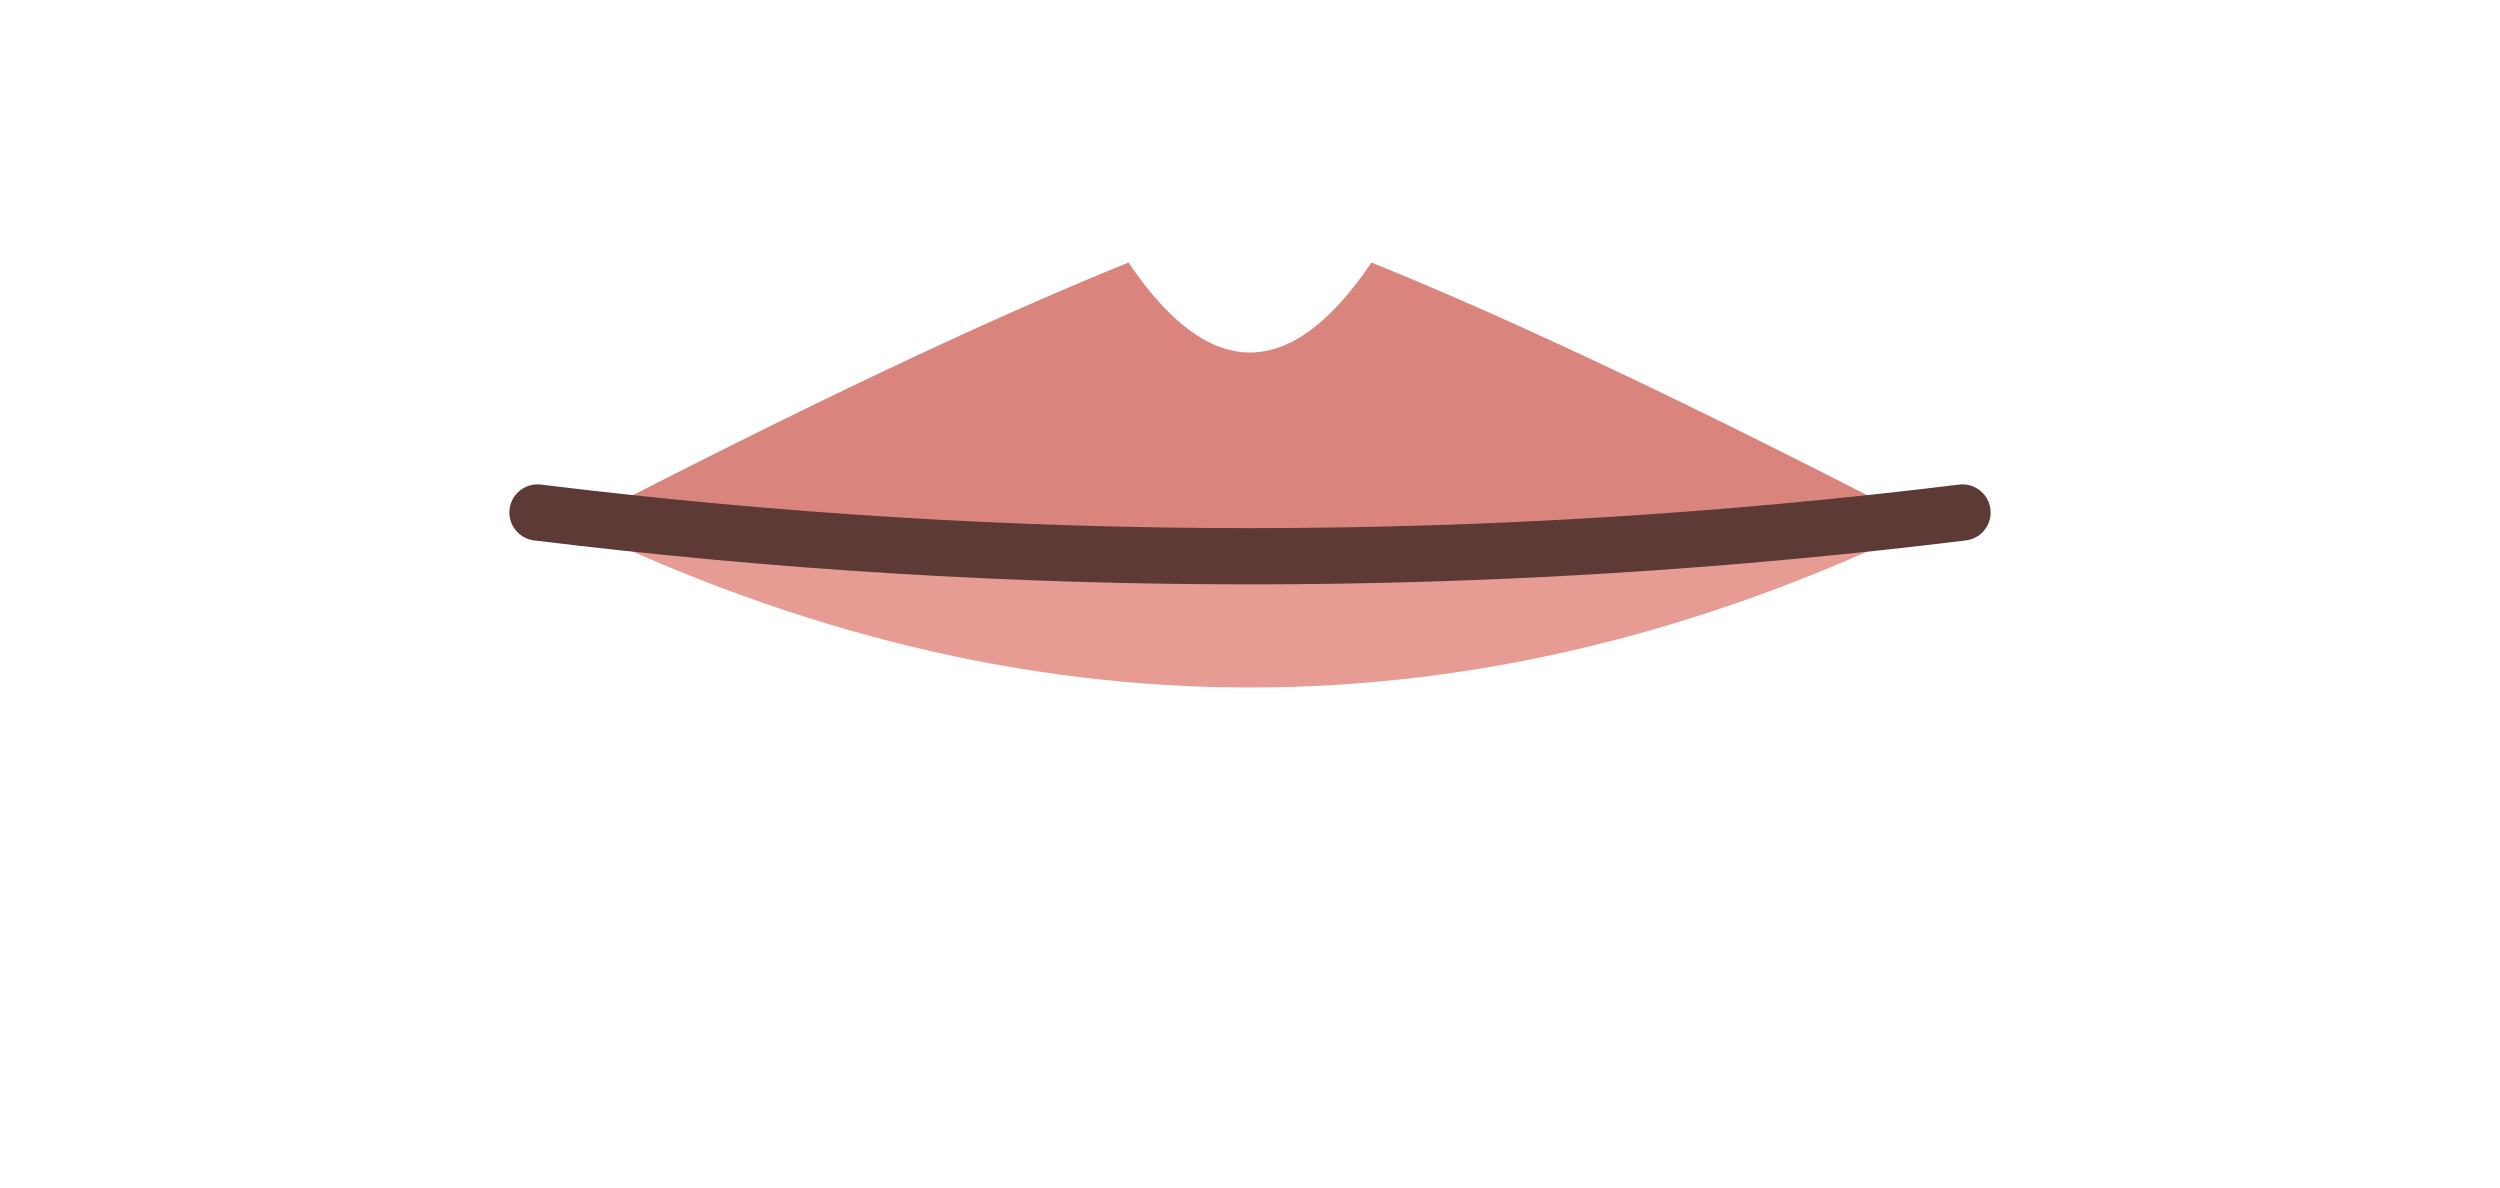
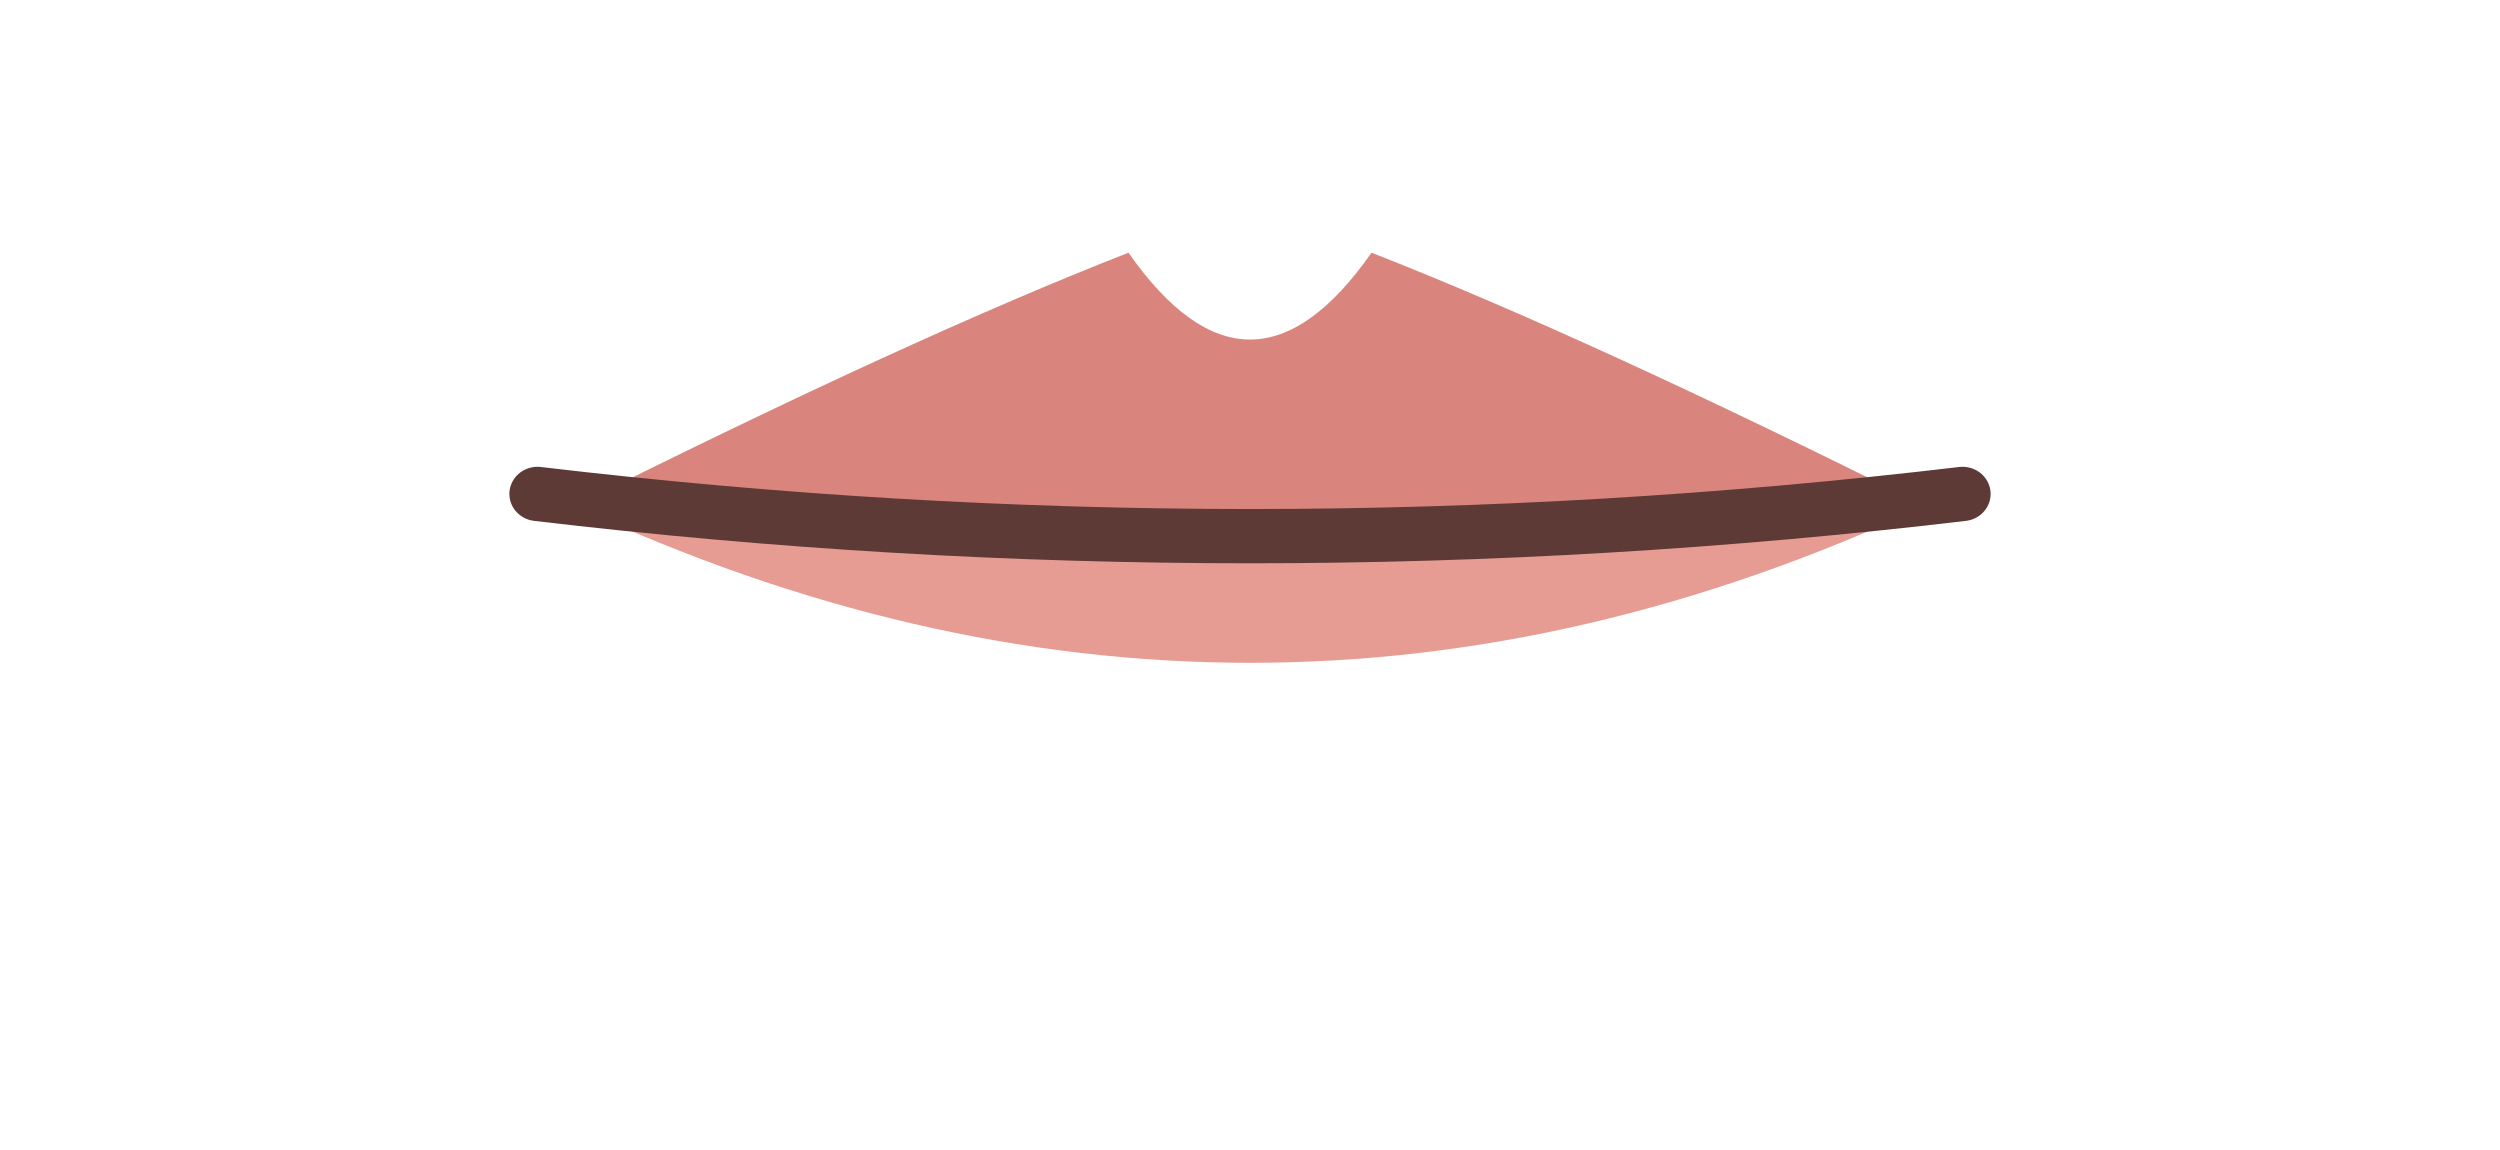
- <svg xmlns="http://www.w3.org/2000/svg" width="200" height="95" viewBox="411.5 580.0 200 95">
-   <path d="M 457.5,622 Q 484.5,608 501.78,601 Q 511.5,615.4 521.22,601 Q 538.5,608 565.5,622 Q 511.5,627 457.5,622 Z" fill="#d9857e" />
-   <path d="M 457.5,622 Q 511.5,627 565.5,622 Q 511.5,648 457.5,622 Z" fill="#e69c93" />
-   <path d="M 454.5,621 Q 511.5,628 568.5,621" fill="none" stroke="#5e3a36" stroke-width="4.5" stroke-linecap="round" stroke-linejoin="round" />
+ <svg xmlns="http://www.w3.org/2000/svg" width="200" height="92" viewBox="412.0 570.8 200 92">
+   <g transform="translate(0,11.05) scale(1,0.965)">
+     <path d="M 458.0,622 Q 485.0,608 502.28,601 Q 512.0,615.4 521.72,601 Q 539.0,608 566.0,622 Q 512.0,627 458.0,622 Z" fill="#d9857e" />
+     <path d="M 458.0,622 Q 512.0,627 566.0,622 Q 512.0,648 458.0,622 Z" fill="#e69c93" />
+     <path d="M 455.0,621 Q 512.0,628 569.0,621" fill="none" stroke="#5e3a36" stroke-width="4.5" stroke-linecap="round" stroke-linejoin="round" />
+   </g>
</svg>
